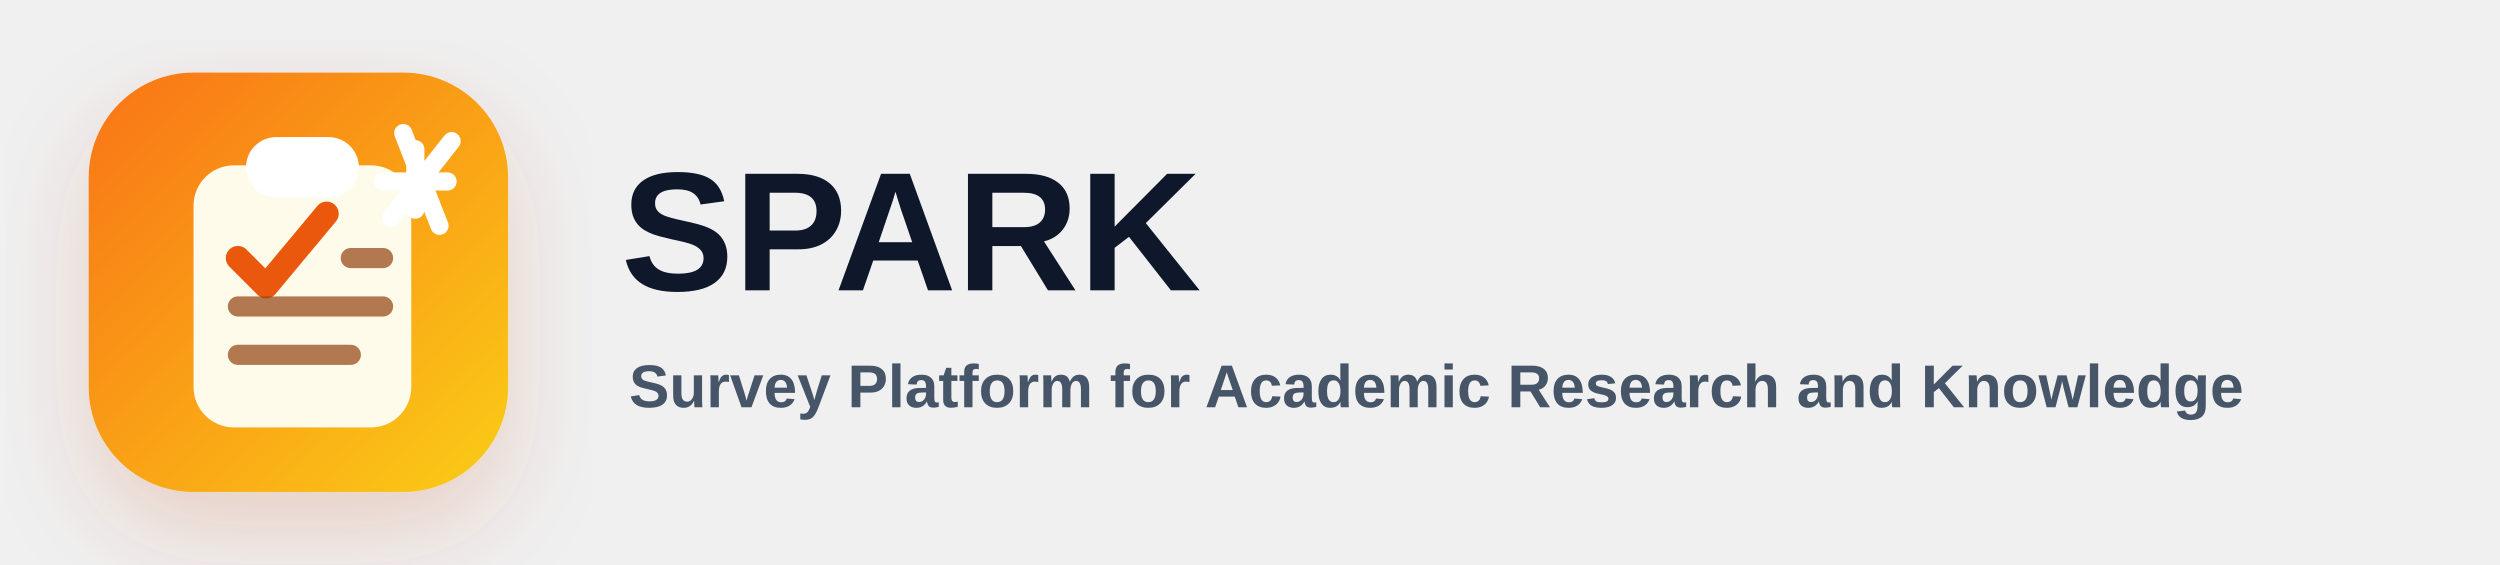
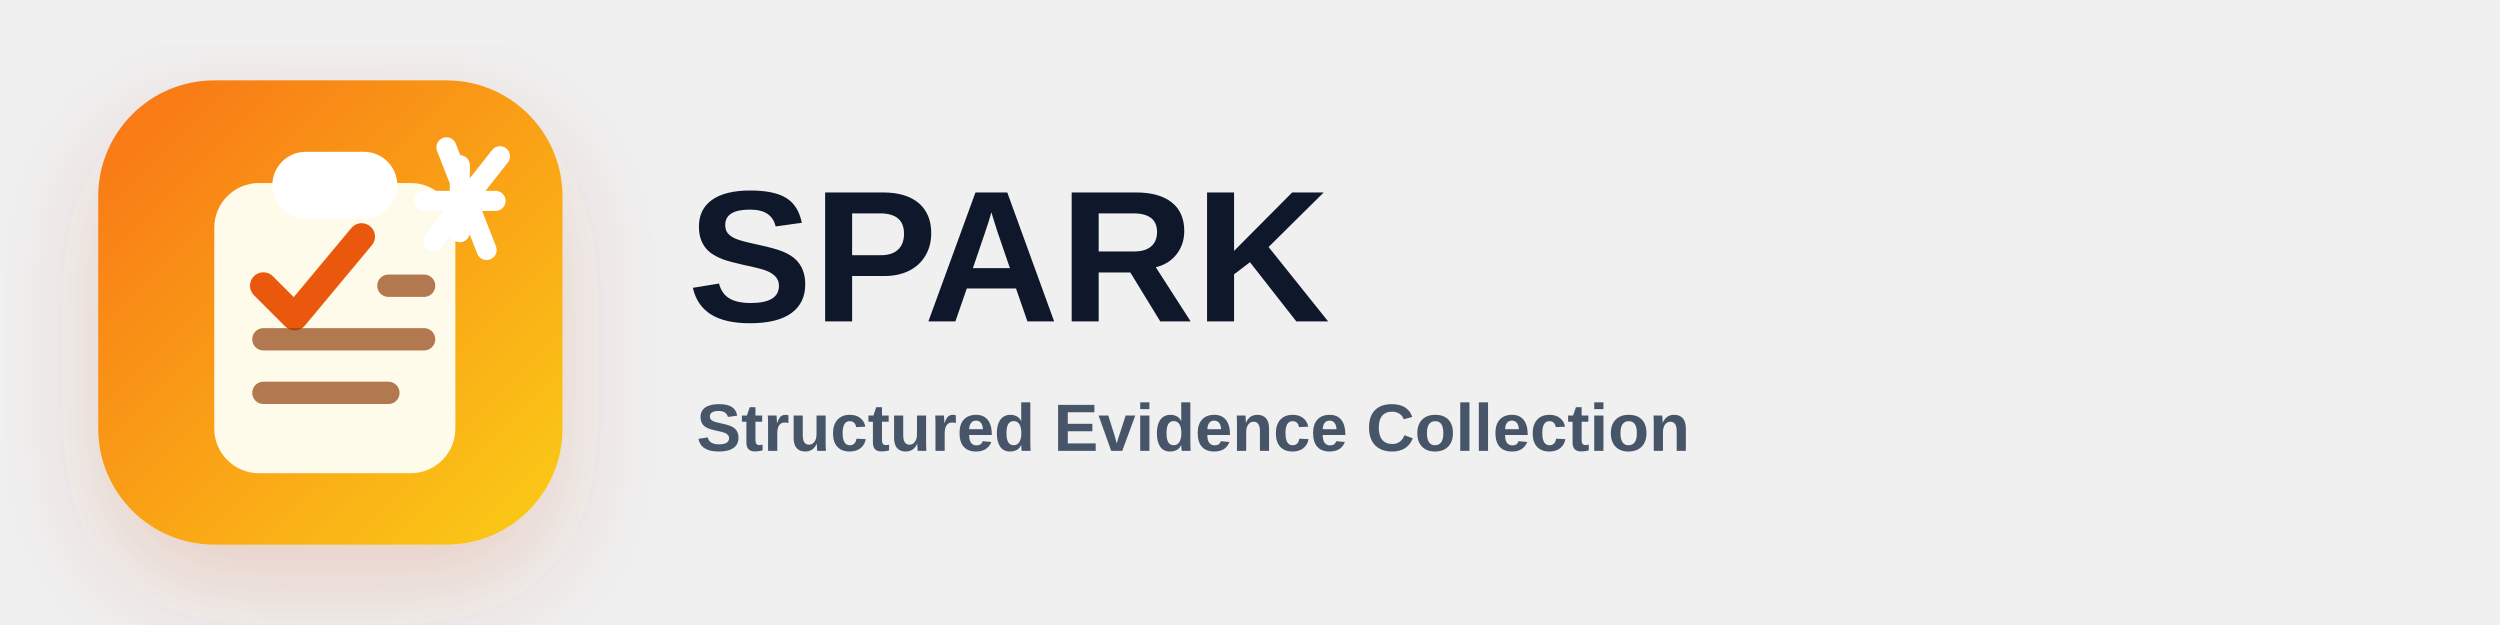
- <svg xmlns="http://www.w3.org/2000/svg" width="620" height="140" viewBox="0 0 620 140" role="img" aria-labelledby="title desc">
+ <svg xmlns="http://www.w3.org/2000/svg" width="560" height="140" viewBox="0 0 560 140" role="img" aria-labelledby="title desc">
  <defs>
    <linearGradient id="spark-bg" x1="22" y1="18" x2="124" y2="122" gradientUnits="userSpaceOnUse">
      <stop offset="0" stop-color="#f97316" />
      <stop offset="1" stop-color="#facc15" />
    </linearGradient>
    <filter id="spark-shadow" x="-20%" y="-20%" width="140%" height="140%">
      <feDropShadow dx="0" dy="10" stdDeviation="12" flood-color="#c2410c" flood-opacity=".18" />
    </filter>
  </defs>
  <g filter="url(#spark-shadow)">
    <rect x="22" y="18" width="104" height="104" rx="26" fill="url(#spark-bg)" />
    <rect x="48" y="41" width="54" height="65" rx="10" fill="#fffbeb" />
    <rect x="61" y="34" width="28" height="15" rx="7.5" fill="#ffffff" />
    <path d="M59 64l7 7 15-18" fill="none" stroke="#ea580c" stroke-width="6" stroke-linecap="round" stroke-linejoin="round" />
    <path d="M59 88h28M87 64h8M59 76h36" stroke="#92400e" stroke-width="5" stroke-linecap="round" opacity=".7" />
    <path d="M103 37v15M95 45h16M100 33l9 23M112 35l-15 19" stroke="#ffffff" stroke-width="4.5" stroke-linecap="round" />
  </g>
  <text x="154" y="72" font-family="Avenir Next, Arial, sans-serif" font-size="42" font-weight="800" fill="#0f172a">SPARK</text>
-   <text x="156" y="101" font-family="Avenir Next, Arial, sans-serif" font-size="15" font-weight="700" fill="#475569">Survey Platform for Academic Research and Knowledge</text>
+   <text x="156" y="101" font-family="Avenir Next, Arial, sans-serif" font-size="15" font-weight="700" fill="#475569">Structured Evidence Collection</text>
</svg>
